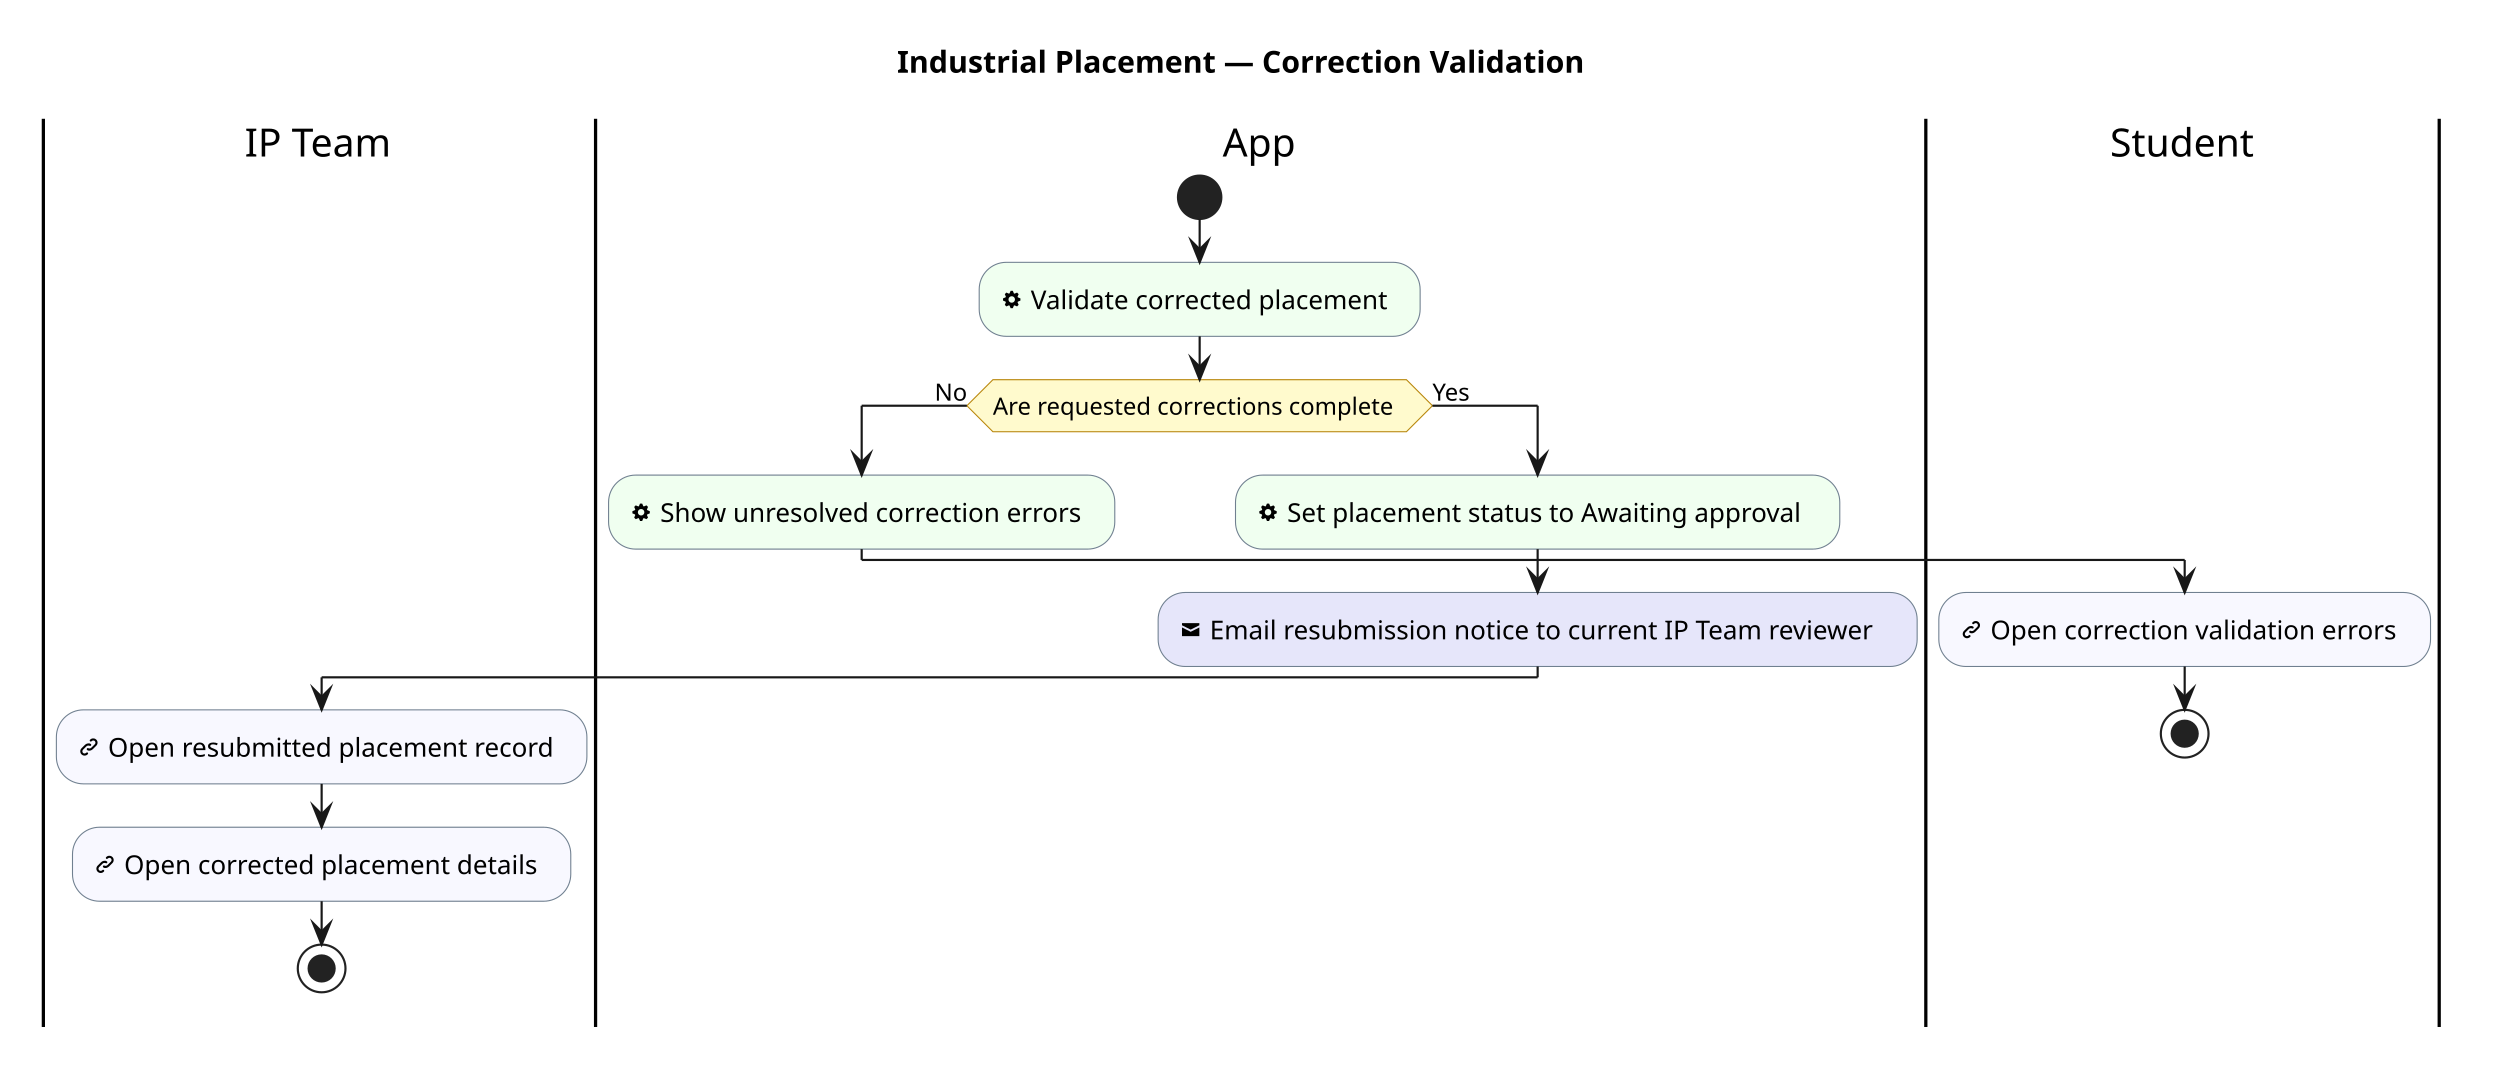
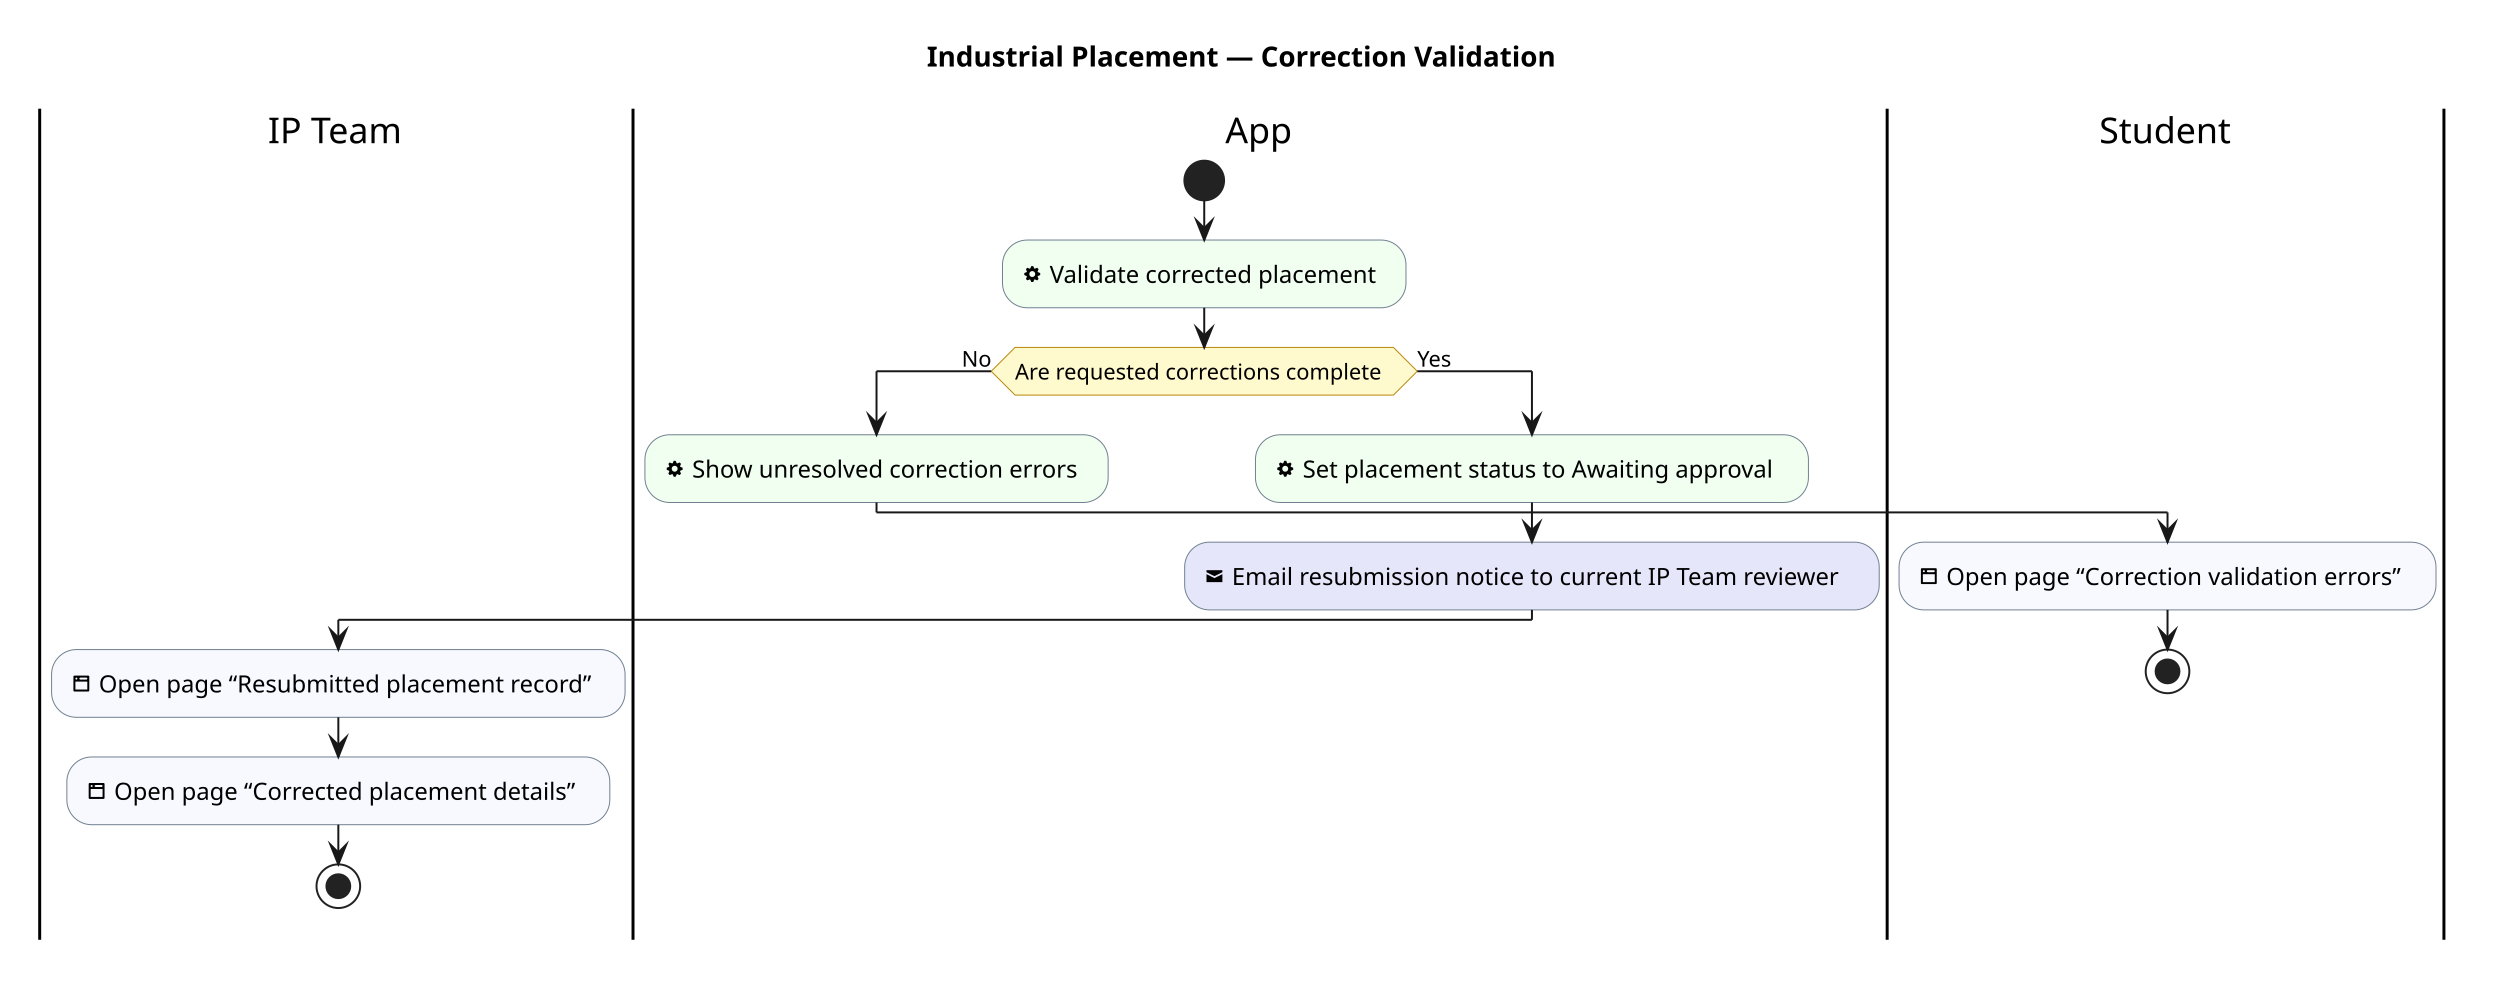
- <svg xmlns="http://www.w3.org/2000/svg" contentStyleType="text/css" data-diagram-type="ACTIVITY" height="494px" preserveAspectRatio="none" style="width:1153px;height:494px;background:#FFFFFF;" version="1.1" viewBox="0 0 1153 494" width="1153px" zoomAndPan="magnify">
+ <svg xmlns="http://www.w3.org/2000/svg" contentStyleType="text/css" data-diagram-type="ACTIVITY" height="494px" preserveAspectRatio="none" style="width:1260px;height:494px;background:#FFFFFF;" version="1.1" viewBox="0 0 1260 494" width="1260px" zoomAndPan="magnify">
  <defs />
  <g>
    <g class="title" data-source-line="2">
-       <text fill="#000000" font-family="sans-serif" font-size="14" font-weight="700" lengthAdjust="spacing" textLength="324.372" x="413.719" y="33.535">Industrial Placement — Correction Validation</text>
+       <text fill="#000000" font-family="sans-serif" font-size="14" font-weight="700" lengthAdjust="spacing" textLength="324.372" x="467.108" y="33.535">Industrial Placement — Correction Validation</text>
    </g>
-     <rect fill="none" height="21.199" style="stroke:none;stroke-width:1;" width="1106.811" x="20" y="54.785" />
-     <rect fill="#F8F8FF" height="34.133" rx="12.5" ry="12.5" style="stroke:#708090;stroke-width:0.5;" width="244.676" x="26" y="327.383" />
-     <path d="M42.88,340.546 C42.7,340.556 42.52,340.576 42.35,340.636 C42.08,340.736 41.82,340.886 41.6,341.106 A0.5,0.5 0 1 0 42.29,341.796 C42.4,341.686 42.53,341.626 42.67,341.576 C43.02,341.456 43.45,341.506 43.73,341.796 C44.12,342.186 44.12,342.836 43.73,343.236 L42.23,344.736 C41.79,345.176 41.43,345.216 41.17,345.206 C40.91,345.196 40.76,345.076 40.76,345.076 A0.5,0.5 0 1 0 40.26,345.956 C40.6,346.176 40.6,346.176 41.1,346.206 C41.6,346.236 42.3,346.046 42.91,345.426 L44.41,343.926 C45.19,343.146 45.19,341.886 44.41,341.116 C44.13,340.836 43.8,340.666 43.44,340.586 C43.26,340.546 43.06,340.546 42.88,340.556 M40.88,342.856 C40.38,342.836 39.69,343.006 39.1,343.606 L37.6,345.106 C36.82,345.886 36.82,347.146 37.6,347.916 C38.16,348.476 38.96,348.636 39.66,348.386 C39.93,348.286 40.19,348.136 40.41,347.916 A0.5,0.5 0 1 0 39.72,347.226 C39.61,347.336 39.48,347.396 39.34,347.446 C38.99,347.566 38.56,347.516 38.28,347.226 C37.89,346.836 37.89,346.186 38.28,345.786 L39.78,344.286 C40.18,343.886 40.53,343.836 40.81,343.846 C41.09,343.856 41.28,343.936 41.28,343.936 A0.5,0.5 0 1 0 41.72,343.056 C41.38,342.856 41.38,342.856 40.88,342.836" fill="#000000" />
-     <text fill="#000000" font-family="sans-serif" font-size="12" lengthAdjust="spacing" textLength="210.879" x="49.797" y="348.984">Open resubmitted placement record</text>
-     <rect fill="#F8F8FF" height="34.133" rx="12.5" ry="12.5" style="stroke:#708090;stroke-width:0.5;" width="229.805" x="33.435" y="381.516" />
-     <path d="M50.316,394.678 C50.136,394.688 49.956,394.708 49.785,394.768 C49.516,394.868 49.255,395.018 49.035,395.238 A0.5,0.5 0 1 0 49.725,395.928 C49.836,395.818 49.965,395.758 50.105,395.708 C50.456,395.588 50.886,395.638 51.166,395.928 C51.556,396.318 51.556,396.968 51.166,397.368 L49.666,398.868 C49.225,399.308 48.865,399.348 48.605,399.338 C48.346,399.328 48.196,399.208 48.196,399.208 A0.5,0.5 0 1 0 47.696,400.088 C48.035,400.308 48.035,400.308 48.535,400.338 C49.035,400.368 49.736,400.178 50.346,399.558 L51.846,398.058 C52.626,397.278 52.626,396.018 51.846,395.248 C51.566,394.968 51.236,394.798 50.876,394.718 C50.696,394.678 50.495,394.678 50.316,394.688 M48.316,396.988 C47.816,396.968 47.126,397.138 46.535,397.738 L45.035,399.238 C44.255,400.018 44.255,401.278 45.035,402.048 C45.596,402.608 46.395,402.768 47.096,402.518 C47.365,402.418 47.626,402.268 47.846,402.048 A0.5,0.5 0 1 0 47.156,401.358 C47.045,401.468 46.916,401.528 46.776,401.578 C46.425,401.698 45.995,401.648 45.715,401.358 C45.325,400.968 45.325,400.318 45.715,399.918 L47.215,398.418 C47.615,398.018 47.965,397.968 48.245,397.978 C48.526,397.988 48.715,398.068 48.715,398.068 A0.5,0.5 0 1 0 49.156,397.188 C48.816,396.988 48.816,396.988 48.316,396.968" fill="#000000" />
-     <text fill="#000000" font-family="sans-serif" font-size="12" lengthAdjust="spacing" textLength="196.008" x="57.232" y="403.117">Open corrected placement details</text>
-     <ellipse cx="148.338" cy="446.648" fill="none" rx="11" ry="11" style="stroke:#222222;stroke-width:1;" />
-     <ellipse cx="148.338" cy="446.648" fill="#222222" rx="6" ry="6" style="stroke:#222222;stroke-width:1;" />
+     <rect fill="none" height="21.199" style="stroke:none;stroke-width:1;" width="1213.589" x="20" y="54.785" />
+     <rect fill="#F8F8FF" height="34.133" rx="12.5" ry="12.5" style="stroke:#708090;stroke-width:0.5;" width="289.037" x="26" y="327.383" />
+     <path d="M37.34,340.516 A0.5,0.5 0 0 0 37,341.016 L37,348.016 A0.5,0.5 0 0 0 37.5,348.516 L44.5,348.516 A0.5,0.5 0 0 0 45,348.016 L45,341.016 A0.5,0.5 0 0 0 44.5,340.516 L37.5,340.516 A0.5,0.5 0 0 0 37.41,340.516 A0.5,0.5 0 0 0 37.35,340.516 M38.5,341.516 C38.78,341.516 39,341.736 39,342.016 C39,342.296 38.78,342.516 38.5,342.516 C38.22,342.516 38,342.296 38,342.016 C38,341.736 38.22,341.516 38.5,341.516 M40.5,341.516 L43.5,341.516 C43.78,341.516 44,341.736 44,342.016 C44,342.296 43.78,342.516 43.5,342.516 L40.5,342.516 C40.22,342.516 40,342.296 40,342.016 C40,341.736 40.22,341.516 40.5,341.516 M38,343.516 L44,343.516 L44,347.516 L38,347.516 L38,343.516" fill="#000000" />
+     <text fill="#000000" font-family="sans-serif" font-size="12" lengthAdjust="spacing" textLength="255.24" x="49.797" y="348.984">Open page “Resubmitted placement record”</text>
+     <rect fill="#F8F8FF" height="34.133" rx="12.5" ry="12.5" style="stroke:#708090;stroke-width:0.5;" width="273.644" x="33.696" y="381.516" />
+     <path d="M45.036,394.648 A0.5,0.5 0 0 0 44.696,395.148 L44.696,402.148 A0.5,0.5 0 0 0 45.196,402.648 L52.196,402.648 A0.5,0.5 0 0 0 52.696,402.148 L52.696,395.148 A0.5,0.5 0 0 0 52.196,394.648 L45.196,394.648 A0.5,0.5 0 0 0 45.106,394.648 A0.5,0.5 0 0 0 45.046,394.648 M46.196,395.648 C46.476,395.648 46.696,395.868 46.696,396.148 C46.696,396.428 46.476,396.648 46.196,396.648 C45.916,396.648 45.696,396.428 45.696,396.148 C45.696,395.868 45.916,395.648 46.196,395.648 M48.196,395.648 L51.196,395.648 C51.476,395.648 51.696,395.868 51.696,396.148 C51.696,396.428 51.476,396.648 51.196,396.648 L48.196,396.648 C47.916,396.648 47.696,396.428 47.696,396.148 C47.696,395.868 47.916,395.648 48.196,395.648 M45.696,397.648 L51.696,397.648 L51.696,401.648 L45.696,401.648 L45.696,397.648" fill="#000000" />
+     <text fill="#000000" font-family="sans-serif" font-size="12" lengthAdjust="spacing" textLength="239.848" x="57.493" y="403.117">Open page “Corrected placement details”</text>
+     <ellipse cx="170.519" cy="446.648" fill="none" rx="11" ry="11" style="stroke:#222222;stroke-width:1;" />
+     <ellipse cx="170.519" cy="446.648" fill="#222222" rx="6" ry="6" style="stroke:#222222;stroke-width:1;" />
    <line style="stroke:#000000;stroke-width:1.5;" x1="20" x2="20" y1="54.785" y2="473.648" />
-     <ellipse cx="553.284" cy="90.984" fill="#222222" rx="10" ry="10" style="stroke:#222222;stroke-width:1;" />
-     <rect fill="#F0FFF0" height="34.133" rx="12.5" ry="12.5" style="stroke:#708090;stroke-width:0.5;" width="203.356" x="451.606" y="120.984" />
-     <path d="M466.106,134.117 L465.606,135.307 C465.506,135.337 465.416,135.387 465.326,135.437 L464.136,134.937 L463.416,135.657 L463.916,136.847 C463.866,136.947 463.826,137.027 463.786,137.127 L462.596,137.627 L462.596,138.627 L463.786,139.127 C463.826,139.227 463.866,139.307 463.916,139.407 L463.416,140.597 L464.136,141.317 L465.326,140.817 C465.416,140.857 465.506,140.907 465.606,140.947 L466.106,142.137 L467.106,142.137 L467.606,140.947 C467.696,140.907 467.796,140.867 467.886,140.817 L469.076,141.317 L469.796,140.597 L469.296,139.407 C469.336,139.317 469.386,139.217 469.426,139.127 L470.616,138.627 L470.616,137.627 L469.426,137.127 C469.396,137.037 469.346,136.937 469.296,136.847 L469.796,135.657 L469.076,134.937 L467.886,135.437 C467.796,135.397 467.696,135.347 467.606,135.307 L467.106,134.117 L466.106,134.117 M466.606,136.617 C467.436,136.617 468.106,137.287 468.106,138.117 C468.106,138.947 467.436,139.617 466.606,139.617 C465.776,139.617 465.106,138.947 465.106,138.117 C465.106,137.287 465.776,136.617 466.606,136.617" fill="#000000" />
-     <text fill="#000000" font-family="sans-serif" font-size="12" lengthAdjust="spacing" textLength="169.559" x="475.403" y="142.586">Validate corrected placement</text>
-     <polygon fill="#FFFACD" points="457.926,175.117,648.643,175.117,660.643,187.117,648.643,199.117,457.926,199.117,445.926,187.117,457.926,175.117" style="stroke:#B8860B;stroke-width:0.5;stroke-linejoin:miter;stroke-miterlimit:10;" />
-     <text fill="#000000" font-family="sans-serif" font-size="11" lengthAdjust="spacing" textLength="190.717" x="457.926" y="191.274">Are requested corrections complete</text>
-     <text fill="#000000" font-family="sans-serif" font-size="11" lengthAdjust="spacing" textLength="14.883" x="431.043" y="184.797">No</text>
-     <text fill="#000000" font-family="sans-serif" font-size="11" lengthAdjust="spacing" textLength="18.589" x="660.643" y="184.797">Yes</text>
-     <rect fill="#F0FFF0" height="34.133" rx="12.5" ry="12.5" style="stroke:#708090;stroke-width:0.5;" width="233.461" x="280.676" y="219.117" />
-     <path d="M295.176,232.25 L294.676,233.44 C294.576,233.47 294.486,233.52 294.396,233.57 L293.206,233.07 L292.486,233.79 L292.986,234.98 C292.936,235.08 292.896,235.16 292.856,235.26 L291.666,235.76 L291.666,236.76 L292.856,237.26 C292.896,237.36 292.936,237.44 292.986,237.54 L292.486,238.73 L293.206,239.45 L294.396,238.95 C294.486,238.99 294.576,239.04 294.676,239.08 L295.176,240.27 L296.176,240.27 L296.676,239.08 C296.766,239.04 296.866,239 296.956,238.95 L298.146,239.45 L298.866,238.73 L298.366,237.54 C298.406,237.45 298.456,237.35 298.496,237.26 L299.686,236.76 L299.686,235.76 L298.496,235.26 C298.466,235.17 298.416,235.07 298.366,234.98 L298.866,233.79 L298.146,233.07 L296.956,233.57 C296.866,233.53 296.766,233.48 296.676,233.44 L296.176,232.25 L295.176,232.25 M295.676,234.75 C296.506,234.75 297.176,235.42 297.176,236.25 C297.176,237.08 296.506,237.75 295.676,237.75 C294.846,237.75 294.176,237.08 294.176,236.25 C294.176,235.42 294.846,234.75 295.676,234.75" fill="#000000" />
-     <text fill="#000000" font-family="sans-serif" font-size="12" lengthAdjust="spacing" textLength="199.664" x="304.473" y="240.719">Show unresolved correction errors</text>
-     <rect fill="#F0FFF0" height="34.133" rx="12.5" ry="12.5" style="stroke:#708090;stroke-width:0.5;" width="278.695" x="569.814" y="219.117" />
-     <path d="M584.314,232.25 L583.814,233.44 C583.715,233.47 583.625,233.52 583.534,233.57 L582.345,233.07 L581.625,233.79 L582.125,234.98 C582.074,235.08 582.034,235.16 581.995,235.26 L580.804,235.76 L580.804,236.76 L581.995,237.26 C582.034,237.36 582.074,237.44 582.125,237.54 L581.625,238.73 L582.345,239.45 L583.534,238.95 C583.625,238.99 583.715,239.04 583.814,239.08 L584.314,240.27 L585.314,240.27 L585.814,239.08 C585.904,239.04 586.005,239 586.095,238.95 L587.284,239.45 L588.005,238.73 L587.505,237.54 C587.544,237.45 587.595,237.35 587.635,237.26 L588.824,236.76 L588.824,235.76 L587.635,235.26 C587.605,235.17 587.554,235.07 587.505,234.98 L588.005,233.79 L587.284,233.07 L586.095,233.57 C586.005,233.53 585.904,233.48 585.814,233.44 L585.314,232.25 L584.314,232.25 M584.814,234.75 C585.644,234.75 586.314,235.42 586.314,236.25 C586.314,237.08 585.644,237.75 584.814,237.75 C583.985,237.75 583.314,237.08 583.314,236.25 C583.314,235.42 583.985,234.75 584.814,234.75" fill="#000000" />
-     <text fill="#000000" font-family="sans-serif" font-size="12" lengthAdjust="spacing" textLength="244.898" x="593.611" y="240.719">Set placement status to Awaiting approval</text>
-     <rect fill="#E6E6FA" height="34.133" rx="12.5" ry="12.5" style="stroke:#708090;stroke-width:0.5;" width="350.051" x="534.137" y="273.25" />
-     <path d="M545.137,287.383 L545.137,288.383 L549.137,290.383 L553.137,288.383 L553.137,287.383 L545.137,287.383 M545.137,289.383 L545.137,293.383 L553.137,293.383 L553.137,289.383 L549.137,291.383 L545.137,289.383" fill="#000000" />
-     <text fill="#000000" font-family="sans-serif" font-size="12" lengthAdjust="spacing" textLength="316.254" x="557.934" y="294.852">Email resubmission notice to current IP Team reviewer</text>
-     <line style="stroke:#000000;stroke-width:1.5;" x1="274.676" x2="274.676" y1="54.785" y2="473.648" />
-     <rect fill="#F8F8FF" height="34.133" rx="12.5" ry="12.5" style="stroke:#708090;stroke-width:0.5;" width="226.775" x="894.188" y="273.25" />
-     <path d="M911.067,286.413 C910.888,286.423 910.707,286.443 910.538,286.503 C910.268,286.603 910.008,286.753 909.788,286.973 A0.5,0.5 0 1 0 910.477,287.663 C910.587,287.553 910.717,287.493 910.857,287.443 C911.207,287.323 911.638,287.373 911.918,287.663 C912.308,288.053 912.308,288.703 911.918,289.103 L910.418,290.603 C909.977,291.043 909.617,291.083 909.357,291.073 C909.097,291.063 908.947,290.943 908.947,290.943 A0.5,0.5 0 1 0 908.447,291.823 C908.788,292.043 908.788,292.043 909.288,292.073 C909.788,292.103 910.487,291.913 911.097,291.293 L912.597,289.793 C913.378,289.013 913.378,287.753 912.597,286.983 C912.317,286.703 911.987,286.533 911.628,286.453 C911.447,286.413 911.247,286.413 911.067,286.423 M909.067,288.723 C908.567,288.703 907.878,288.873 907.288,289.473 L905.788,290.973 C905.008,291.753 905.008,293.013 905.788,293.783 C906.347,294.343 907.148,294.503 907.847,294.253 C908.117,294.153 908.378,294.003 908.597,293.783 A0.5,0.5 0 1 0 907.908,293.093 C907.798,293.203 907.668,293.263 907.528,293.313 C907.178,293.433 906.747,293.383 906.467,293.093 C906.077,292.703 906.077,292.053 906.467,291.653 L907.967,290.153 C908.367,289.753 908.717,289.703 908.997,289.713 C909.278,289.723 909.467,289.803 909.467,289.803 A0.5,0.5 0 1 0 909.908,288.923 C909.567,288.723 909.567,288.723 909.067,288.703" fill="#000000" />
-     <text fill="#000000" font-family="sans-serif" font-size="12" lengthAdjust="spacing" textLength="192.978" x="917.984" y="294.852">Open correction validation errors</text>
-     <ellipse cx="1007.575" cy="338.383" fill="none" rx="11" ry="11" style="stroke:#222222;stroke-width:1;" />
-     <ellipse cx="1007.575" cy="338.383" fill="#222222" rx="6" ry="6" style="stroke:#222222;stroke-width:1;" />
-     <line style="stroke:#000000;stroke-width:1.5;" x1="888.188" x2="888.188" y1="54.785" y2="473.648" />
-     <line style="stroke:#000000;stroke-width:1.5;" x1="1124.963" x2="1124.963" y1="54.785" y2="473.648" />
-     <line style="stroke:#181818;stroke-width:1;" x1="148.338" x2="148.338" y1="361.516" y2="381.516" />
-     <polygon fill="#181818" points="144.338,371.516,148.338,381.516,152.338,371.516,148.338,375.516" style="stroke:#181818;stroke-width:1;stroke-linejoin:miter;stroke-miterlimit:10;" />
-     <line style="stroke:#181818;stroke-width:1;" x1="148.338" x2="148.338" y1="415.648" y2="435.648" />
-     <polygon fill="#181818" points="144.338,425.648,148.338,435.648,152.338,425.648,148.338,429.648" style="stroke:#181818;stroke-width:1;stroke-linejoin:miter;stroke-miterlimit:10;" />
-     <line style="stroke:#181818;stroke-width:1;" x1="553.284" x2="553.284" y1="100.984" y2="120.984" />
-     <polygon fill="#181818" points="549.284,110.984,553.284,120.984,557.284,110.984,553.284,114.984" style="stroke:#181818;stroke-width:1;stroke-linejoin:miter;stroke-miterlimit:10;" />
-     <line style="stroke:#181818;stroke-width:1;" x1="709.162" x2="709.162" y1="253.25" y2="273.25" />
-     <polygon fill="#181818" points="705.162,263.25,709.162,273.25,713.162,263.25,709.162,267.25" style="stroke:#181818;stroke-width:1;stroke-linejoin:miter;stroke-miterlimit:10;" />
-     <line style="stroke:#181818;stroke-width:1;" x1="445.926" x2="397.406" y1="187.117" y2="187.117" />
-     <line style="stroke:#181818;stroke-width:1;" x1="397.406" x2="397.406" y1="187.117" y2="219.117" />
-     <polygon fill="#181818" points="393.406,209.117,397.406,219.117,401.406,209.117,397.406,213.117" style="stroke:#181818;stroke-width:1;stroke-linejoin:miter;stroke-miterlimit:10;" />
-     <line style="stroke:#181818;stroke-width:1;" x1="660.643" x2="709.162" y1="187.117" y2="187.117" />
-     <line style="stroke:#181818;stroke-width:1;" x1="709.162" x2="709.162" y1="187.117" y2="219.117" />
-     <polygon fill="#181818" points="705.162,209.117,709.162,219.117,713.162,209.117,709.162,213.117" style="stroke:#181818;stroke-width:1;stroke-linejoin:miter;stroke-miterlimit:10;" />
-     <line style="stroke:#181818;stroke-width:1;" x1="553.284" x2="553.284" y1="155.117" y2="175.117" />
-     <polygon fill="#181818" points="549.284,165.117,553.284,175.117,557.284,165.117,553.284,169.117" style="stroke:#181818;stroke-width:1;stroke-linejoin:miter;stroke-miterlimit:10;" />
-     <line style="stroke:#181818;stroke-width:1;" x1="1007.575" x2="1007.575" y1="307.383" y2="327.383" />
-     <polygon fill="#181818" points="1003.575,317.383,1007.575,327.383,1011.575,317.383,1007.575,321.383" style="stroke:#181818;stroke-width:1;stroke-linejoin:miter;stroke-miterlimit:10;" />
-     <line style="stroke:#181818;stroke-width:1;" x1="397.406" x2="397.406" y1="253.25" y2="258.25" />
-     <line style="stroke:#181818;stroke-width:1;" x1="397.406" x2="1007.575" y1="258.25" y2="258.25" />
-     <line style="stroke:#181818;stroke-width:1;" x1="1007.575" x2="1007.575" y1="258.25" y2="273.25" />
-     <polygon fill="#181818" points="1003.575,263.25,1007.575,273.25,1011.575,263.25,1007.575,267.25" style="stroke:#181818;stroke-width:1;stroke-linejoin:miter;stroke-miterlimit:10;" />
-     <line style="stroke:#181818;stroke-width:1;" x1="709.162" x2="709.162" y1="307.383" y2="312.383" />
-     <line style="stroke:#181818;stroke-width:1;" x1="709.162" x2="148.338" y1="312.383" y2="312.383" />
-     <line style="stroke:#181818;stroke-width:1;" x1="148.338" x2="148.338" y1="312.383" y2="327.383" />
-     <polygon fill="#181818" points="144.338,317.383,148.338,327.383,152.338,317.383,148.338,321.383" style="stroke:#181818;stroke-width:1;stroke-linejoin:miter;stroke-miterlimit:10;" />
-     <text fill="#000000" font-family="sans-serif" font-size="18" lengthAdjust="spacing" textLength="68.985" x="112.845" y="72.188">IP Team</text>
-     <text fill="#000000" font-family="sans-serif" font-size="18" lengthAdjust="spacing" textLength="35.077" x="563.893" y="72.188">App</text>
-     <text fill="#000000" font-family="sans-serif" font-size="18" lengthAdjust="spacing" textLength="66.858" x="973.146" y="72.188">Student</text>
+     <ellipse cx="606.934" cy="90.984" fill="#222222" rx="10" ry="10" style="stroke:#222222;stroke-width:1;" />
+     <rect fill="#F0FFF0" height="34.133" rx="12.5" ry="12.5" style="stroke:#708090;stroke-width:0.5;" width="203.356" x="505.256" y="120.984" />
+     <path d="M519.756,134.117 L519.256,135.307 C519.156,135.337 519.066,135.387 518.976,135.437 L517.786,134.937 L517.066,135.657 L517.566,136.847 C517.516,136.947 517.476,137.027 517.436,137.127 L516.246,137.627 L516.246,138.627 L517.436,139.127 C517.476,139.227 517.516,139.307 517.566,139.407 L517.066,140.597 L517.786,141.317 L518.976,140.817 C519.066,140.857 519.156,140.907 519.256,140.947 L519.756,142.137 L520.756,142.137 L521.256,140.947 C521.346,140.907 521.446,140.867 521.536,140.817 L522.726,141.317 L523.446,140.597 L522.946,139.407 C522.986,139.317 523.036,139.217 523.076,139.127 L524.266,138.627 L524.266,137.627 L523.076,137.127 C523.046,137.037 522.996,136.937 522.946,136.847 L523.446,135.657 L522.726,134.937 L521.536,135.437 C521.446,135.397 521.346,135.347 521.256,135.307 L520.756,134.117 L519.756,134.117 M520.256,136.617 C521.086,136.617 521.756,137.287 521.756,138.117 C521.756,138.947 521.086,139.617 520.256,139.617 C519.426,139.617 518.756,138.947 518.756,138.117 C518.756,137.287 519.426,136.617 520.256,136.617" fill="#000000" />
+     <text fill="#000000" font-family="sans-serif" font-size="12" lengthAdjust="spacing" textLength="169.559" x="529.053" y="142.586">Validate corrected placement</text>
+     <polygon fill="#FFFACD" points="511.576,175.117,702.293,175.117,714.293,187.117,702.293,199.117,511.576,199.117,499.576,187.117,511.576,175.117" style="stroke:#B8860B;stroke-width:0.5;stroke-linejoin:miter;stroke-miterlimit:10;" />
+     <text fill="#000000" font-family="sans-serif" font-size="11" lengthAdjust="spacing" textLength="190.717" x="511.576" y="191.274">Are requested corrections complete</text>
+     <text fill="#000000" font-family="sans-serif" font-size="11" lengthAdjust="spacing" textLength="14.883" x="484.692" y="184.797">No</text>
+     <text fill="#000000" font-family="sans-serif" font-size="11" lengthAdjust="spacing" textLength="18.589" x="714.293" y="184.797">Yes</text>
+     <rect fill="#F0FFF0" height="34.133" rx="12.5" ry="12.5" style="stroke:#708090;stroke-width:0.5;" width="233.461" x="325.037" y="219.117" />
+     <path d="M339.537,232.25 L339.037,233.44 C338.937,233.47 338.847,233.52 338.757,233.57 L337.567,233.07 L336.847,233.79 L337.347,234.98 C337.297,235.08 337.257,235.16 337.217,235.26 L336.027,235.76 L336.027,236.76 L337.217,237.26 C337.257,237.36 337.297,237.44 337.347,237.54 L336.847,238.73 L337.567,239.45 L338.757,238.95 C338.847,238.99 338.937,239.04 339.037,239.08 L339.537,240.27 L340.537,240.27 L341.037,239.08 C341.127,239.04 341.227,239 341.317,238.95 L342.507,239.45 L343.227,238.73 L342.727,237.54 C342.767,237.45 342.817,237.35 342.857,237.26 L344.047,236.76 L344.047,235.76 L342.857,235.26 C342.827,235.17 342.777,235.07 342.727,234.98 L343.227,233.79 L342.507,233.07 L341.317,233.57 C341.227,233.53 341.127,233.48 341.037,233.44 L340.537,232.25 L339.537,232.25 M340.037,234.75 C340.867,234.75 341.537,235.42 341.537,236.25 C341.537,237.08 340.867,237.75 340.037,237.75 C339.207,237.75 338.537,237.08 338.537,236.25 C338.537,235.42 339.207,234.75 340.037,234.75" fill="#000000" />
+     <text fill="#000000" font-family="sans-serif" font-size="12" lengthAdjust="spacing" textLength="199.664" x="348.834" y="240.719">Show unresolved correction errors</text>
+     <rect fill="#F0FFF0" height="34.133" rx="12.5" ry="12.5" style="stroke:#708090;stroke-width:0.5;" width="278.695" x="632.753" y="219.117" />
+     <path d="M647.253,232.25 L646.753,233.44 C646.653,233.47 646.563,233.52 646.473,233.57 L645.283,233.07 L644.563,233.79 L645.063,234.98 C645.013,235.08 644.973,235.16 644.933,235.26 L643.743,235.76 L643.743,236.76 L644.933,237.26 C644.973,237.36 645.013,237.44 645.063,237.54 L644.563,238.73 L645.283,239.45 L646.473,238.95 C646.563,238.99 646.653,239.04 646.753,239.08 L647.253,240.27 L648.253,240.27 L648.753,239.08 C648.843,239.04 648.943,239 649.033,238.95 L650.223,239.45 L650.943,238.73 L650.443,237.54 C650.483,237.45 650.533,237.35 650.573,237.26 L651.763,236.76 L651.763,235.76 L650.573,235.26 C650.543,235.17 650.493,235.07 650.443,234.98 L650.943,233.79 L650.223,233.07 L649.033,233.57 C648.943,233.53 648.843,233.48 648.753,233.44 L648.253,232.25 L647.253,232.25 M647.753,234.75 C648.583,234.75 649.253,235.42 649.253,236.25 C649.253,237.08 648.583,237.75 647.753,237.75 C646.923,237.75 646.253,237.08 646.253,236.25 C646.253,235.42 646.923,234.75 647.753,234.75" fill="#000000" />
+     <text fill="#000000" font-family="sans-serif" font-size="12" lengthAdjust="spacing" textLength="244.898" x="656.55" y="240.719">Set placement status to Awaiting approval</text>
+     <rect fill="#E6E6FA" height="34.133" rx="12.5" ry="12.5" style="stroke:#708090;stroke-width:0.5;" width="350.051" x="597.075" y="273.25" />
+     <path d="M608.075,287.383 L608.075,288.383 L612.075,290.383 L616.075,288.383 L616.075,287.383 L608.075,287.383 M608.075,289.383 L608.075,293.383 L616.075,293.383 L616.075,289.383 L612.075,291.383 L608.075,289.383" fill="#000000" />
+     <text fill="#000000" font-family="sans-serif" font-size="12" lengthAdjust="spacing" textLength="316.254" x="620.872" y="294.852">Email resubmission notice to current IP Team reviewer</text>
+     <line style="stroke:#000000;stroke-width:1.5;" x1="319.037" x2="319.037" y1="54.785" y2="473.648" />
+     <rect fill="#F8F8FF" height="34.133" rx="12.5" ry="12.5" style="stroke:#708090;stroke-width:0.5;" width="270.615" x="957.126" y="273.25" />
+     <path d="M968.466,286.383 A0.5,0.5 0 0 0 968.126,286.883 L968.126,293.883 A0.5,0.5 0 0 0 968.626,294.383 L975.626,294.383 A0.5,0.5 0 0 0 976.126,293.883 L976.126,286.883 A0.5,0.5 0 0 0 975.626,286.383 L968.626,286.383 A0.5,0.5 0 0 0 968.536,286.383 A0.5,0.5 0 0 0 968.476,286.383 M969.626,287.383 C969.906,287.383 970.126,287.603 970.126,287.883 C970.126,288.163 969.906,288.383 969.626,288.383 C969.346,288.383 969.126,288.163 969.126,287.883 C969.126,287.603 969.346,287.383 969.626,287.383 M971.626,287.383 L974.626,287.383 C974.906,287.383 975.126,287.603 975.126,287.883 C975.126,288.163 974.906,288.383 974.626,288.383 L971.626,288.383 C971.346,288.383 971.126,288.163 971.126,287.883 C971.126,287.603 971.346,287.383 971.626,287.383 M969.126,289.383 L975.126,289.383 L975.126,293.383 L969.126,293.383 L969.126,289.383" fill="#000000" />
+     <text fill="#000000" font-family="sans-serif" font-size="12" lengthAdjust="spacing" textLength="236.818" x="980.923" y="294.852">Open page “Correction validation errors”</text>
+     <ellipse cx="1092.434" cy="338.383" fill="none" rx="11" ry="11" style="stroke:#222222;stroke-width:1;" />
+     <ellipse cx="1092.434" cy="338.383" fill="#222222" rx="6" ry="6" style="stroke:#222222;stroke-width:1;" />
+     <line style="stroke:#000000;stroke-width:1.5;" x1="951.126" x2="951.126" y1="54.785" y2="473.648" />
+     <line style="stroke:#000000;stroke-width:1.5;" x1="1231.741" x2="1231.741" y1="54.785" y2="473.648" />
+     <line style="stroke:#181818;stroke-width:1;" x1="170.519" x2="170.519" y1="361.516" y2="381.516" />
+     <polygon fill="#181818" points="166.519,371.516,170.519,381.516,174.519,371.516,170.519,375.516" style="stroke:#181818;stroke-width:1;stroke-linejoin:miter;stroke-miterlimit:10;" />
+     <line style="stroke:#181818;stroke-width:1;" x1="170.519" x2="170.519" y1="415.648" y2="435.648" />
+     <polygon fill="#181818" points="166.519,425.648,170.519,435.648,174.519,425.648,170.519,429.648" style="stroke:#181818;stroke-width:1;stroke-linejoin:miter;stroke-miterlimit:10;" />
+     <line style="stroke:#181818;stroke-width:1;" x1="606.934" x2="606.934" y1="100.984" y2="120.984" />
+     <polygon fill="#181818" points="602.934,110.984,606.934,120.984,610.934,110.984,606.934,114.984" style="stroke:#181818;stroke-width:1;stroke-linejoin:miter;stroke-miterlimit:10;" />
+     <line style="stroke:#181818;stroke-width:1;" x1="772.101" x2="772.101" y1="253.25" y2="273.25" />
+     <polygon fill="#181818" points="768.101,263.25,772.101,273.25,776.101,263.25,772.101,267.25" style="stroke:#181818;stroke-width:1;stroke-linejoin:miter;stroke-miterlimit:10;" />
+     <line style="stroke:#181818;stroke-width:1;" x1="499.576" x2="441.768" y1="187.117" y2="187.117" />
+     <line style="stroke:#181818;stroke-width:1;" x1="441.768" x2="441.768" y1="187.117" y2="219.117" />
+     <polygon fill="#181818" points="437.768,209.117,441.768,219.117,445.768,209.117,441.768,213.117" style="stroke:#181818;stroke-width:1;stroke-linejoin:miter;stroke-miterlimit:10;" />
+     <line style="stroke:#181818;stroke-width:1;" x1="714.293" x2="772.101" y1="187.117" y2="187.117" />
+     <line style="stroke:#181818;stroke-width:1;" x1="772.101" x2="772.101" y1="187.117" y2="219.117" />
+     <polygon fill="#181818" points="768.101,209.117,772.101,219.117,776.101,209.117,772.101,213.117" style="stroke:#181818;stroke-width:1;stroke-linejoin:miter;stroke-miterlimit:10;" />
+     <line style="stroke:#181818;stroke-width:1;" x1="606.934" x2="606.934" y1="155.117" y2="175.117" />
+     <polygon fill="#181818" points="602.934,165.117,606.934,175.117,610.934,165.117,606.934,169.117" style="stroke:#181818;stroke-width:1;stroke-linejoin:miter;stroke-miterlimit:10;" />
+     <line style="stroke:#181818;stroke-width:1;" x1="1092.434" x2="1092.434" y1="307.383" y2="327.383" />
+     <polygon fill="#181818" points="1088.434,317.383,1092.434,327.383,1096.434,317.383,1092.434,321.383" style="stroke:#181818;stroke-width:1;stroke-linejoin:miter;stroke-miterlimit:10;" />
+     <line style="stroke:#181818;stroke-width:1;" x1="441.768" x2="441.768" y1="253.25" y2="258.25" />
+     <line style="stroke:#181818;stroke-width:1;" x1="441.768" x2="1092.434" y1="258.25" y2="258.25" />
+     <line style="stroke:#181818;stroke-width:1;" x1="1092.434" x2="1092.434" y1="258.25" y2="273.25" />
+     <polygon fill="#181818" points="1088.434,263.25,1092.434,273.25,1096.434,263.25,1092.434,267.25" style="stroke:#181818;stroke-width:1;stroke-linejoin:miter;stroke-miterlimit:10;" />
+     <line style="stroke:#181818;stroke-width:1;" x1="772.101" x2="772.101" y1="307.383" y2="312.383" />
+     <line style="stroke:#181818;stroke-width:1;" x1="772.101" x2="170.519" y1="312.383" y2="312.383" />
+     <line style="stroke:#181818;stroke-width:1;" x1="170.519" x2="170.519" y1="312.383" y2="327.383" />
+     <polygon fill="#181818" points="166.519,317.383,170.519,327.383,174.519,317.383,170.519,321.383" style="stroke:#181818;stroke-width:1;stroke-linejoin:miter;stroke-miterlimit:10;" />
+     <text fill="#000000" font-family="sans-serif" font-size="18" lengthAdjust="spacing" textLength="68.985" x="135.026" y="72.188">IP Team</text>
+     <text fill="#000000" font-family="sans-serif" font-size="18" lengthAdjust="spacing" textLength="35.077" x="617.543" y="72.188">App</text>
+     <text fill="#000000" font-family="sans-serif" font-size="18" lengthAdjust="spacing" textLength="66.858" x="1058.004" y="72.188">Student</text>
  </g>
</svg>
